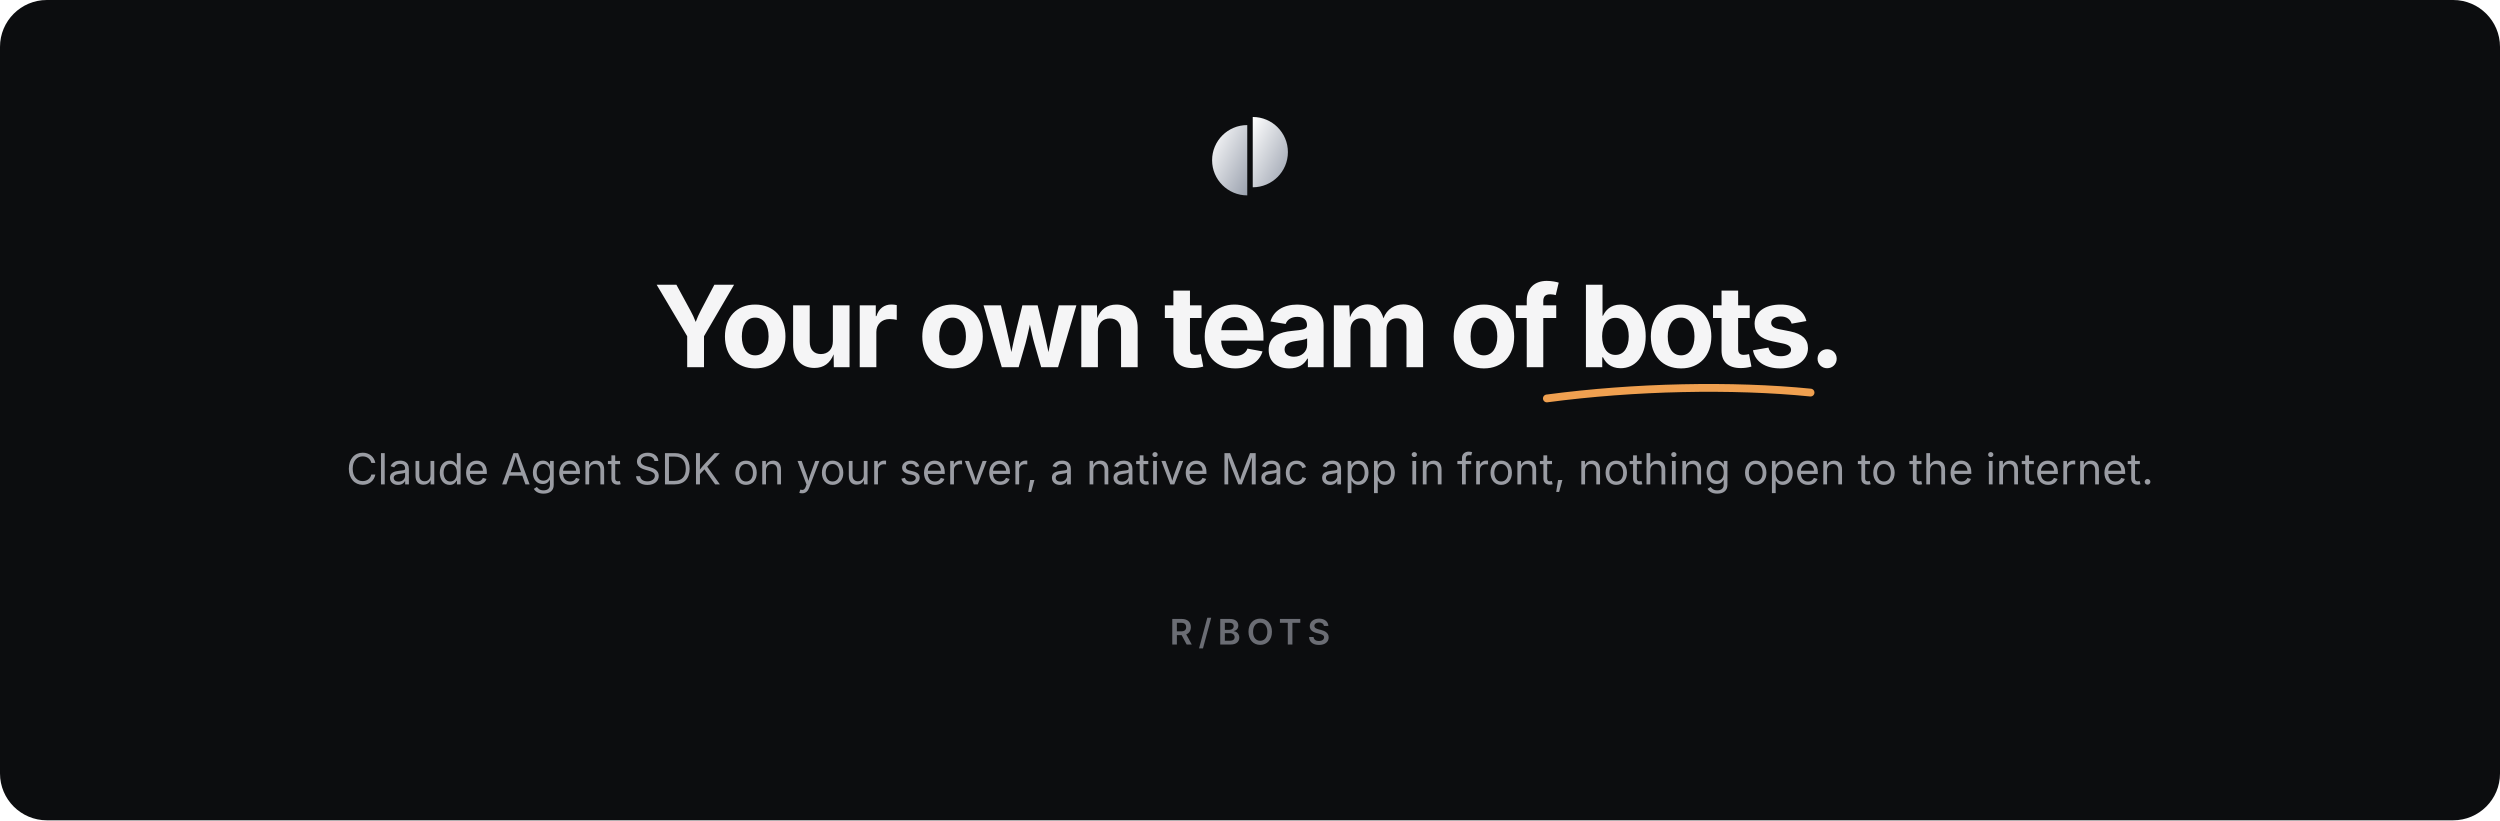
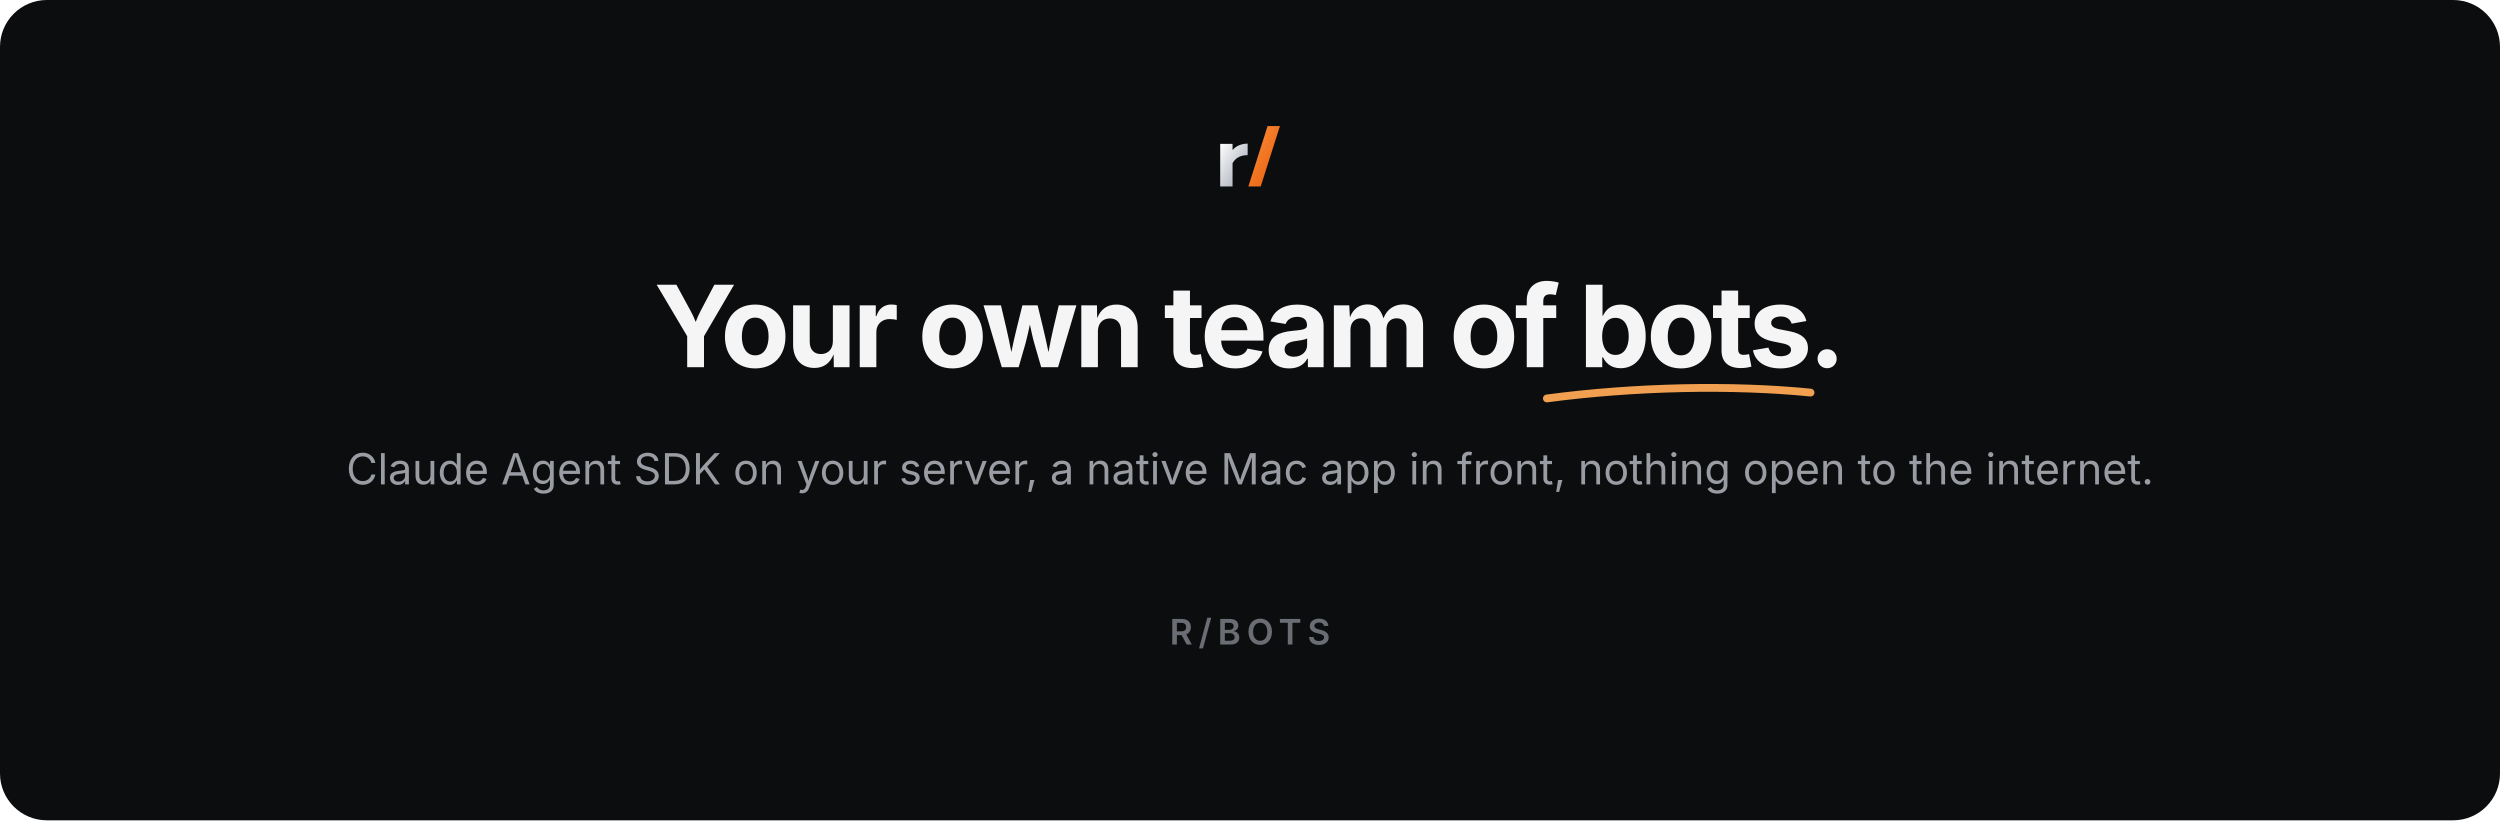
<svg xmlns="http://www.w3.org/2000/svg" width="1280" height="420" viewBox="0 0 1280 420">
  <rect width="1280" height="420" rx="24" fill="#0c0d0f" />
  <svg x="604" y="44" width="72" height="72" viewBox="0 0 1024 1024">
    <defs>
      <linearGradient id="s" x1="0" y1="0" x2="1" y2="1">
        <stop offset="0" stop-color="#ffffff" />
        <stop offset="1" stop-color="#9aa1ae" />
      </linearGradient>
+       <linearGradient id="o" x1="0" y1="0" x2="1" y2="1">
+         <stop offset="0" stop-color="#fd923e" />
+         <stop offset="1" stop-color="#e65909" />
+       </linearGradient>
    </defs>
    <rect width="1024" height="1024" rx="230" fill="#0c0d0f" />
-     <path d="M492 285A256 256 0 0 0 492 797Z" fill="url(#s)" />
-     <path d="M532 226A256 256 0 0 1 532 738Z" fill="url(#s)" />
+     <path d="M295 732V422H385V467C410 437 450 420 495 420V504C447 504 410 520 385 562V732Z" fill="url(#s)" />
+     <path d="M500 732H590L730 292H640Z" fill="url(#o)" />
  </svg>
  <text x="640" y="188" text-anchor="middle" font-family="-apple-system, BlinkMacSystemFont, &quot;Segoe UI&quot;, Inter, Helvetica, Arial, sans-serif" font-size="58" font-weight="700" letter-spacing="-2" fill="#f5f5f6">Your own team of bots.</text>
  <path d="M792 204c45-6 95-7 135-3" fill="none" stroke="#f0a050" stroke-width="4" stroke-linecap="round" />
  <text x="640" y="248" text-anchor="middle" font-family="-apple-system, BlinkMacSystemFont, &quot;Segoe UI&quot;, Inter, Helvetica, Arial, sans-serif" font-size="22" fill="#9a9ca3">Claude Agent SDK on your server, a native Mac app in front, nothing open to the internet.</text>
  <text x="640" y="330" text-anchor="middle" font-family="-apple-system, BlinkMacSystemFont, &quot;Segoe UI&quot;, Inter, Helvetica, Arial, sans-serif" font-size="18" font-weight="600" letter-spacing="3" fill="#6b6d74">R/BOTS</text>
</svg>
